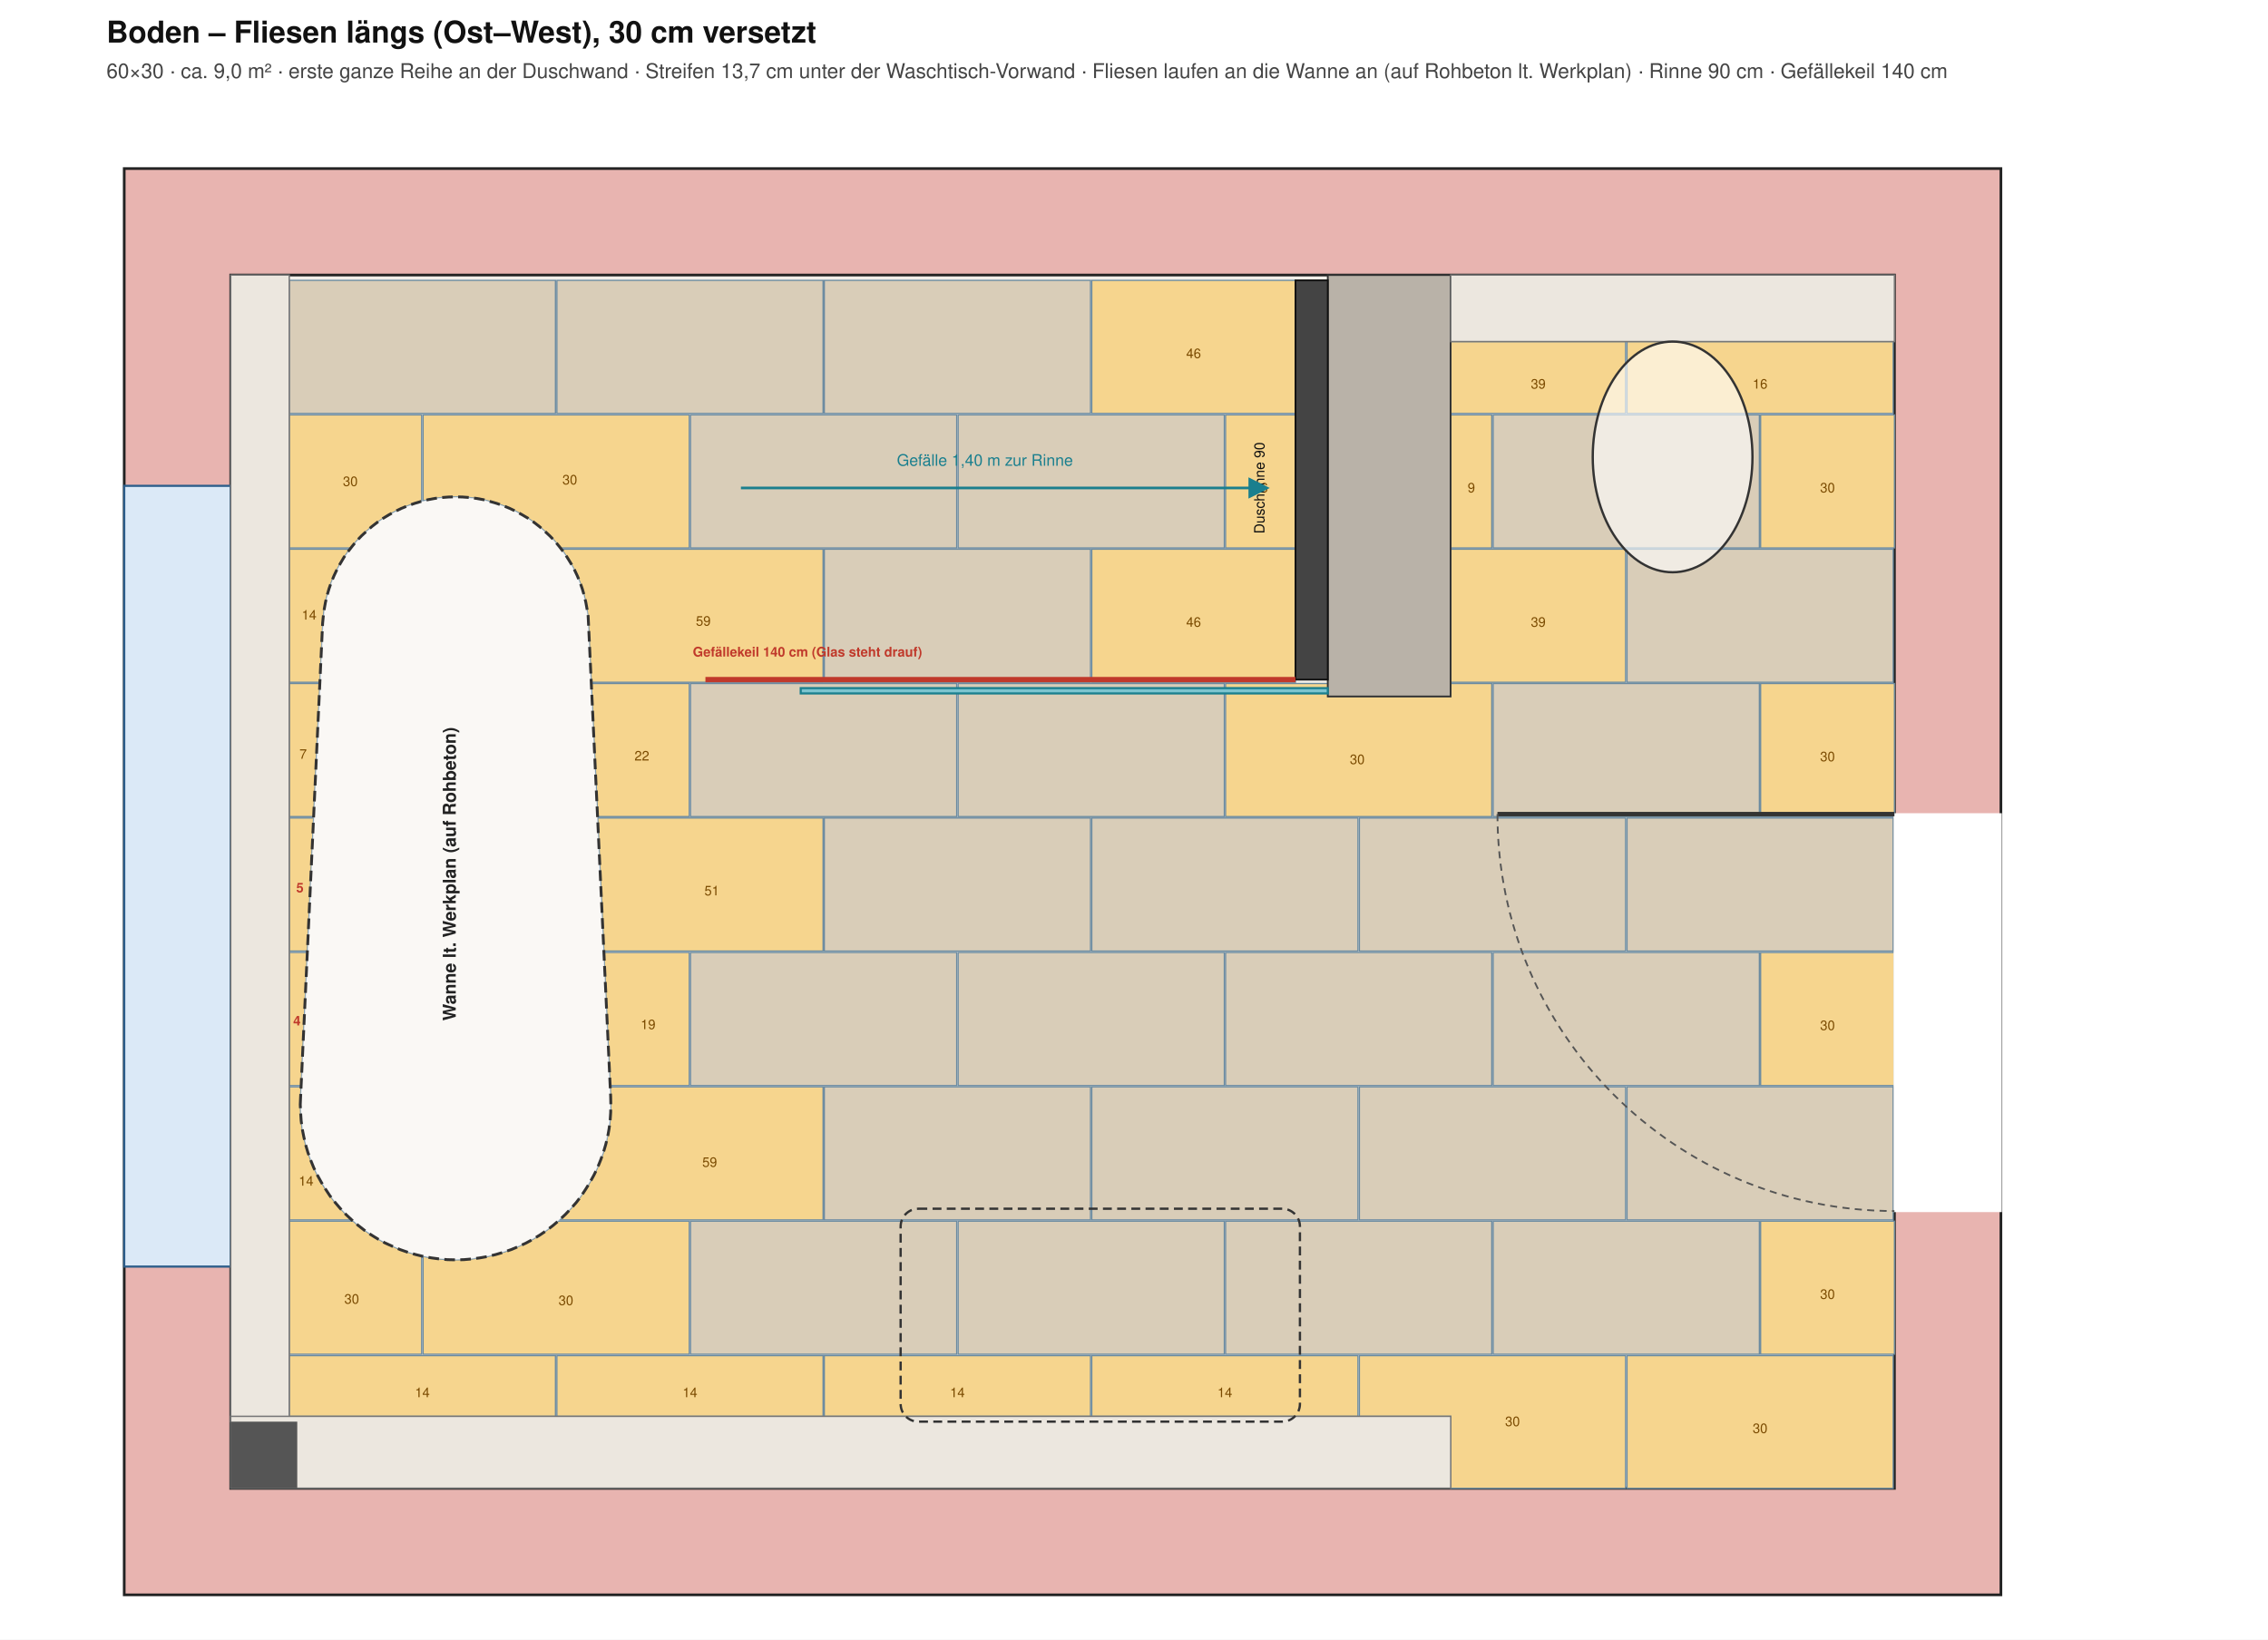
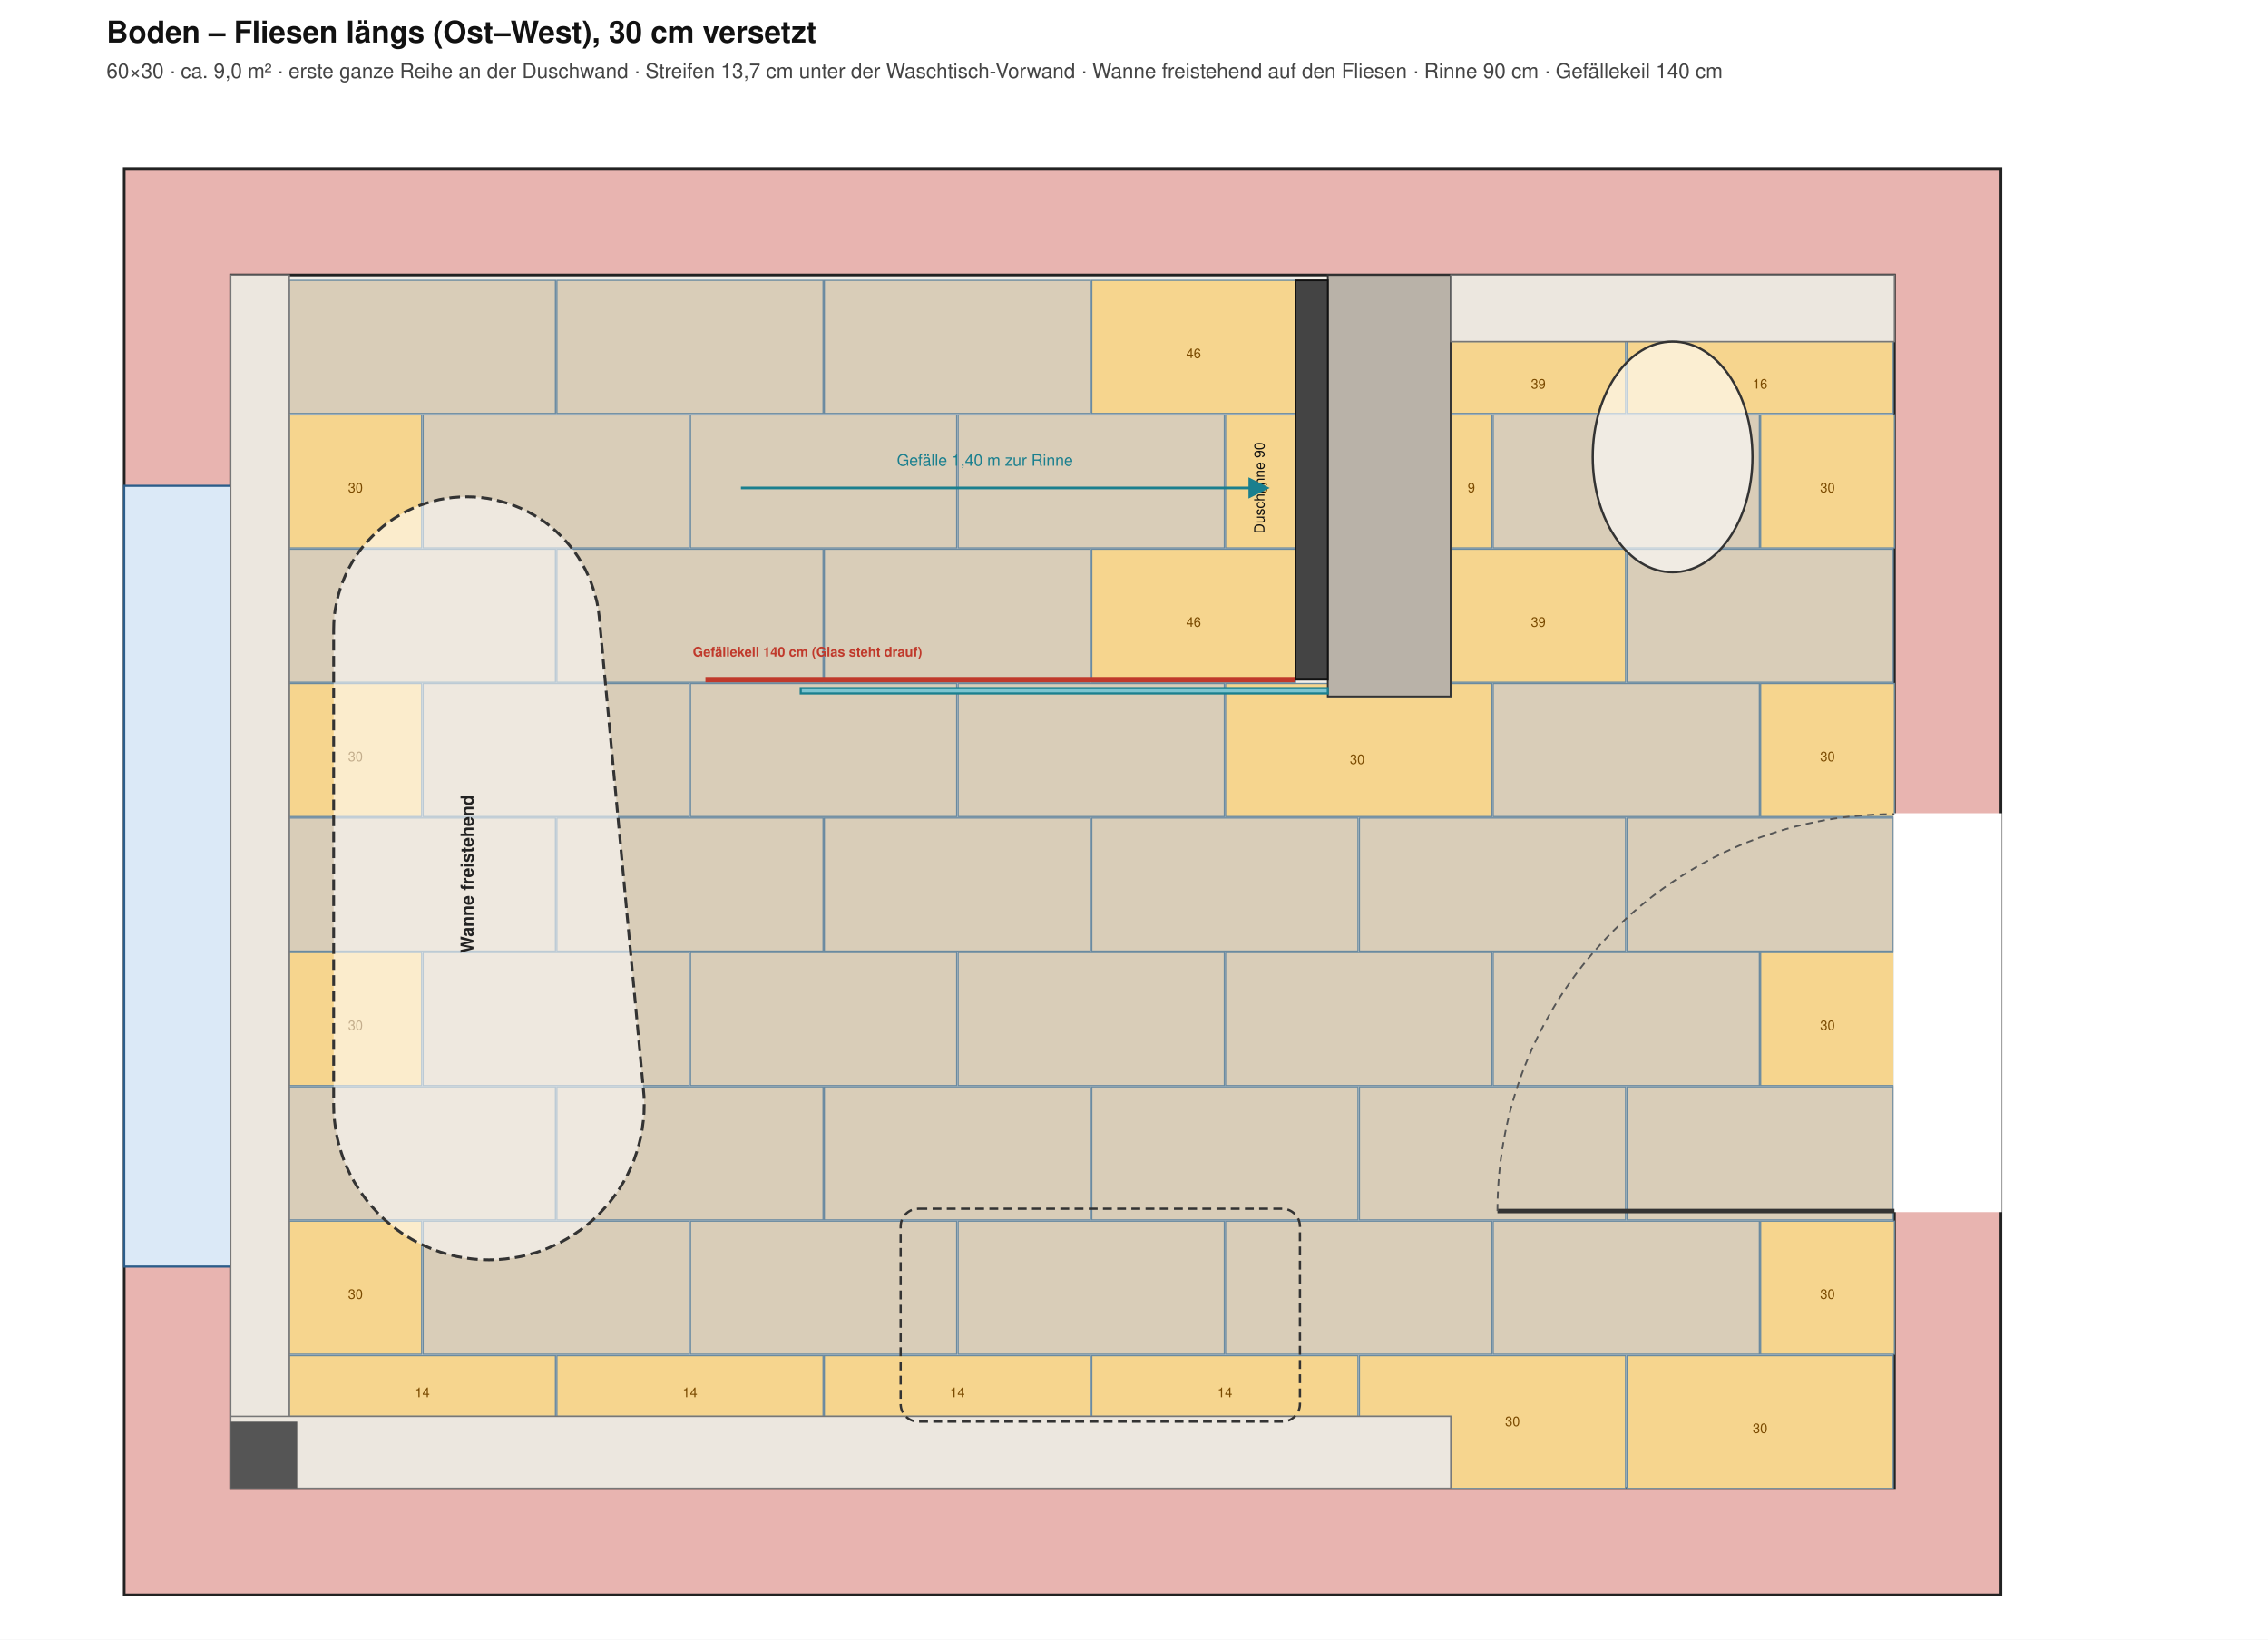
<svg xmlns="http://www.w3.org/2000/svg" width="1278" height="924" viewBox="0 0 1278 924" font-family="Helvetica, Arial, sans-serif">
  <defs>
    <marker id="arr" markerWidth="8" markerHeight="8" refX="6" refY="4" orient="auto">
      <path d="M0,0 L8,4 L0,8 Z" fill="#1a7f8e" />
    </marker>
    <marker id="arrw" markerWidth="8" markerHeight="8" refX="6" refY="4" orient="auto">
      <path d="M0,0 L8,4 L0,8 Z" fill="#fff" />
    </marker>
  </defs>
  <rect width="100%" height="100%" fill="white" />
  <g transform="translate(0,-95)">
    <text x="60" y="119" font-size="17" font-weight="bold" fill="#111">Boden – Fliesen längs (Ost–West), 30 cm versetzt</text>
-     <text x="60" y="139" font-size="11.5" fill="#444">60×30 · ca. 9,0 m² · erste ganze Reihe an der Duschwand · Streifen 13,7 cm unter der Waschtisch-Vorwand · Fliesen laufen an die Wanne an (auf Rohbeton lt. Werkplan) · Rinne 90 cm · Gefällekeil 140 cm</text>
+     <text x="60" y="139" font-size="11.5" fill="#444">60×30 · ca. 9,0 m² · erste ganze Reihe an der Duschwand · Streifen 13,7 cm unter der Waschtisch-Vorwand · Wanne freistehend auf den Fliesen · Rinne 90 cm · Gefällekeil 140 cm</text>
    <rect x="70.0" y="190.0" width="1057.5" height="803.8" fill="#e8b4b0" stroke="#222" stroke-width="1.5" />
    <rect x="130.0" y="250.0" width="937.5" height="683.8" fill="#f3efe9" stroke="#222" stroke-width="1.5" />
    <polygon points="313.0,328.0 313.0,253.0 163.0,253.0 163.0,328.0 313.0,328.0" fill="#d9cdb8" stroke="#6a8aa0" stroke-width="0.7" />
    <polygon points="313.8,328.0 463.8,328.0 463.8,253.0 313.8,253.0 313.8,328.0" fill="#d9cdb8" stroke="#6a8aa0" stroke-width="0.7" />
    <polygon points="464.5,328.0 614.5,328.0 614.5,253.0 464.5,253.0 464.5,328.0" fill="#d9cdb8" stroke="#6a8aa0" stroke-width="0.7" />
    <polygon points="615.2,328.0 730.0,328.0 730.0,253.0 615.2,253.0 615.2,328.0" fill="#f6d58e" stroke="#6a8aa0" stroke-width="0.7" />
    <text x="672.6" y="296.8" font-size="7.5" fill="#7a4a00" text-anchor="middle" font-weight="normal">46</text>
    <polygon points="916.0,328.0 916.0,287.5 817.5,287.5 817.5,328.0 916.0,328.0" fill="#f6d58e" stroke="#6a8aa0" stroke-width="0.7" />
    <text x="866.8" y="314.0" font-size="7.5" fill="#7a4a00" text-anchor="middle" font-weight="normal">39</text>
    <polygon points="916.8,328.0 1066.8,328.0 1066.8,287.5 916.8,287.5 916.8,328.0" fill="#f6d58e" stroke="#6a8aa0" stroke-width="0.7" />
    <text x="991.8" y="314.0" font-size="7.5" fill="#7a4a00" text-anchor="middle" font-weight="normal">16</text>
-     <polygon points="237.6,328.8 163.0,328.8 163.0,403.8 197.7,403.8 198.5,402.8 201.0,399.8 203.7,397.0 206.6,394.3 209.6,391.7 212.7,389.3 215.9,387.1 219.2,385.0 222.7,383.2 226.2,381.5 229.9,380.0 233.6,378.7 237.3,377.6 237.6,377.5 237.6,328.8" fill="#f6d58e" stroke="#6a8aa0" stroke-width="0.7" />
-     <text x="197.4" y="368.9" font-size="7.5" fill="#7a4a00" text-anchor="middle" font-weight="normal">30</text>
-     <polygon points="388.4,403.8 388.4,328.8 238.4,328.8 238.4,377.3 241.2,376.6 245.0,375.9 248.9,375.4 252.8,375.1 256.8,375.0 260.7,375.1 264.6,375.4 268.5,375.9 272.3,376.6 276.2,377.6 279.9,378.7 283.6,380.0 287.3,381.5 290.8,383.2 294.2,385.0 297.6,387.1 300.8,389.3 303.9,391.7 306.9,394.3 309.8,397.0 312.5,399.8 315.0,402.8 315.8,403.8 388.4,403.8" fill="#f6d58e" stroke="#6a8aa0" stroke-width="0.7" />
-     <text x="321.1" y="368.0" font-size="7.5" fill="#7a4a00" text-anchor="middle" font-weight="normal">30</text>
+     <polygon points="237.6,403.8 237.6,328.8 163.0,328.8 163.0,403.8 237.6,403.8" fill="#f6d58e" stroke="#6a8aa0" stroke-width="0.7" />
+     <text x="200.3" y="372.5" font-size="7.5" fill="#7a4a00" text-anchor="middle" font-weight="normal">30</text>
+     <polygon points="238.4,328.8 238.4,403.8 388.4,403.8 388.4,328.8 238.4,328.8" fill="#d9cdb8" stroke="#6a8aa0" stroke-width="0.7" />
    <polygon points="389.1,328.8 389.1,403.8 539.1,403.8 539.1,328.8 389.1,328.8" fill="#d9cdb8" stroke="#6a8aa0" stroke-width="0.7" />
    <polygon points="539.9,328.8 539.9,403.8 689.9,403.8 689.9,328.8 539.9,328.8" fill="#d9cdb8" stroke="#6a8aa0" stroke-width="0.7" />
    <polygon points="840.6,403.8 840.6,328.8 817.5,328.8 817.5,403.8 840.6,403.8" fill="#f6d58e" stroke="#6a8aa0" stroke-width="0.7" />
    <text x="829.1" y="372.5" font-size="7.5" fill="#7a4a00" text-anchor="middle" font-weight="normal">9</text>
    <polygon points="690.6,328.8 690.6,403.8 730.0,403.8 730.0,328.8 690.6,328.8" fill="#f6d58e" stroke="#6a8aa0" stroke-width="0.7" />
    <text x="710.3" y="372.5" font-size="7.5" fill="#7a4a00" text-anchor="middle" font-weight="normal">16</text>
    <polygon points="841.4,328.8 841.4,403.8 991.4,403.8 991.4,328.8 841.4,328.8" fill="#d9cdb8" stroke="#6a8aa0" stroke-width="0.7" />
    <polygon points="992.1,328.8 992.1,403.8 1067.5,403.8 1067.5,328.8 992.1,328.8" fill="#f6d58e" stroke="#6a8aa0" stroke-width="0.7" />
    <text x="1029.8" y="372.5" font-size="7.5" fill="#7a4a00" text-anchor="middle" font-weight="normal">30</text>
-     <polygon points="180.3,479.5 181.9,446.1 182.2,442.2 182.7,438.3 183.4,434.4 184.3,430.6 185.4,426.8 186.7,423.1 188.2,419.5 189.9,416.0 191.8,412.5 193.8,409.2 196.1,405.9 197.2,404.5 163.0,404.5 163.0,479.5 180.3,479.5" fill="#f6d58e" stroke="#6a8aa0" stroke-width="0.7" />
-     <text x="174.2" y="444.2" font-size="7.5" fill="#7a4a00" text-anchor="middle" font-weight="normal">14</text>
-     <polygon points="463.8,479.5 463.8,404.5 316.3,404.5 317.4,405.9 319.7,409.2 321.7,412.5 323.6,416.0 325.3,419.5 326.8,423.1 328.1,426.8 329.2,430.6 330.1,434.4 330.8,438.3 331.3,442.2 331.6,446.1 333.2,479.5 463.8,479.5" fill="#f6d58e" stroke="#6a8aa0" stroke-width="0.7" />
-     <text x="396.3" y="447.6" font-size="7.5" fill="#7a4a00" text-anchor="middle" font-weight="normal">59</text>
+     <polygon points="313.0,479.5 313.0,404.5 163.0,404.5 163.0,479.5 313.0,479.5" fill="#d9cdb8" stroke="#6a8aa0" stroke-width="0.7" />
+     <polygon points="313.8,404.5 313.8,479.5 463.8,479.5 463.8,404.5 313.8,404.5" fill="#d9cdb8" stroke="#6a8aa0" stroke-width="0.7" />
    <polygon points="464.5,404.5 464.5,479.5 614.5,479.5 614.5,404.5 464.5,404.5" fill="#d9cdb8" stroke="#6a8aa0" stroke-width="0.7" />
    <polygon points="615.2,404.5 615.2,479.5 730.0,479.5 730.0,404.5 615.2,404.5" fill="#f6d58e" stroke="#6a8aa0" stroke-width="0.7" />
    <text x="672.6" y="448.2" font-size="7.5" fill="#7a4a00" text-anchor="middle" font-weight="normal">46</text>
    <polygon points="916.0,479.5 916.0,404.5 817.5,404.5 817.5,479.5 916.0,479.5" fill="#f6d58e" stroke="#6a8aa0" stroke-width="0.7" />
    <text x="866.8" y="448.2" font-size="7.5" fill="#7a4a00" text-anchor="middle" font-weight="normal">39</text>
    <polygon points="916.8,404.5 916.8,479.5 1066.8,479.5 1066.8,404.5 916.8,404.5" fill="#d9cdb8" stroke="#6a8aa0" stroke-width="0.7" />
-     <polygon points="176.7,555.2 180.3,480.2 163.0,480.2 163.0,555.2 176.7,555.2" fill="#f6d58e" stroke="#6a8aa0" stroke-width="0.7" />
-     <text x="170.8" y="522.6" font-size="7.5" fill="#7a4a00" text-anchor="middle" font-weight="normal">7</text>
-     <polygon points="388.4,555.2 388.4,480.2 333.2,480.2 336.8,555.2 388.4,555.2" fill="#f6d58e" stroke="#6a8aa0" stroke-width="0.7" />
-     <text x="361.7" y="523.6" font-size="7.5" fill="#7a4a00" text-anchor="middle" font-weight="normal">22</text>
+     <polygon points="237.6,555.2 237.6,480.2 163.0,480.2 163.0,555.2 237.6,555.2" fill="#f6d58e" stroke="#6a8aa0" stroke-width="0.7" />
+     <text x="200.3" y="524.0" font-size="7.5" fill="#7a4a00" text-anchor="middle" font-weight="normal">30</text>
+     <polygon points="238.4,480.2 238.4,555.2 388.4,555.2 388.4,480.2 238.4,480.2" fill="#d9cdb8" stroke="#6a8aa0" stroke-width="0.7" />
    <polygon points="389.1,480.2 389.1,555.2 539.1,555.2 539.1,480.2 389.1,480.2" fill="#d9cdb8" stroke="#6a8aa0" stroke-width="0.7" />
    <polygon points="539.9,480.2 539.9,555.2 689.9,555.2 689.9,480.2 539.9,480.2" fill="#d9cdb8" stroke="#6a8aa0" stroke-width="0.7" />
    <polygon points="690.6,480.2 690.6,555.2 840.6,555.2 840.6,480.2 817.5,480.2 817.5,487.5 748.2,487.5 748.2,480.2 690.6,480.2" fill="#f6d58e" stroke="#6a8aa0" stroke-width="0.7" />
    <text x="764.8" y="525.6" font-size="7.5" fill="#7a4a00" text-anchor="middle" font-weight="normal">30</text>
    <polygon points="841.4,480.2 841.4,555.2 991.4,555.2 991.4,480.2 841.4,480.2" fill="#d9cdb8" stroke="#6a8aa0" stroke-width="0.7" />
    <polygon points="992.1,480.2 992.1,555.2 1067.5,555.2 1067.5,480.2 992.1,480.2" fill="#f6d58e" stroke="#6a8aa0" stroke-width="0.7" />
    <text x="1029.8" y="524.0" font-size="7.5" fill="#7a4a00" text-anchor="middle" font-weight="normal">30</text>
-     <polygon points="173.2,631.0 176.7,556.0 163.0,556.0 163.0,631.0 173.2,631.0" fill="#f6d58e" stroke="#6a8aa0" stroke-width="0.7" />
-     <text x="169.0" y="597.9" font-size="7.5" fill="#c0392b" text-anchor="middle" font-weight="bold">5</text>
-     <polygon points="463.8,631.0 463.8,556.0 336.8,556.0 340.3,631.0 463.8,631.0" fill="#f6d58e" stroke="#6a8aa0" stroke-width="0.7" />
-     <text x="401.1" y="599.6" font-size="7.5" fill="#7a4a00" text-anchor="middle" font-weight="normal">51</text>
+     <polygon points="313.0,631.0 313.0,556.0 163.0,556.0 163.0,631.0 313.0,631.0" fill="#d9cdb8" stroke="#6a8aa0" stroke-width="0.7" />
+     <polygon points="313.8,556.0 313.8,631.0 463.8,631.0 463.8,556.0 313.8,556.0" fill="#d9cdb8" stroke="#6a8aa0" stroke-width="0.7" />
    <polygon points="464.5,556.0 464.5,631.0 614.5,631.0 614.5,556.0 464.5,556.0" fill="#d9cdb8" stroke="#6a8aa0" stroke-width="0.7" />
    <polygon points="615.2,556.0 615.2,631.0 765.2,631.0 765.2,556.0 615.2,556.0" fill="#d9cdb8" stroke="#6a8aa0" stroke-width="0.7" />
    <polygon points="766.0,556.0 766.0,631.0 916.0,631.0 916.0,556.0 766.0,556.0" fill="#d9cdb8" stroke="#6a8aa0" stroke-width="0.7" />
    <polygon points="916.8,556.0 916.8,631.0 1066.8,631.0 1066.8,556.0 916.8,556.0" fill="#d9cdb8" stroke="#6a8aa0" stroke-width="0.7" />
-     <polygon points="169.7,706.8 173.2,631.8 163.0,631.8 163.0,706.8 169.7,706.8" fill="#f6d58e" stroke="#6a8aa0" stroke-width="0.7" />
-     <text x="167.3" y="672.9" font-size="7.5" fill="#c0392b" text-anchor="middle" font-weight="bold">4</text>
-     <polygon points="388.4,706.8 388.4,631.8 340.3,631.8 343.8,706.8 388.4,706.8" fill="#f6d58e" stroke="#6a8aa0" stroke-width="0.7" />
-     <text x="365.2" y="675.0" font-size="7.5" fill="#7a4a00" text-anchor="middle" font-weight="normal">19</text>
+     <polygon points="237.6,706.8 237.6,631.8 163.0,631.8 163.0,706.8 237.6,706.8" fill="#f6d58e" stroke="#6a8aa0" stroke-width="0.7" />
+     <text x="200.3" y="675.5" font-size="7.5" fill="#7a4a00" text-anchor="middle" font-weight="normal">30</text>
+     <polygon points="238.4,631.8 238.4,706.8 388.4,706.8 388.4,631.8 238.4,631.8" fill="#d9cdb8" stroke="#6a8aa0" stroke-width="0.7" />
    <polygon points="389.1,631.8 389.1,706.8 539.1,706.8 539.1,631.8 389.1,631.8" fill="#d9cdb8" stroke="#6a8aa0" stroke-width="0.7" />
    <polygon points="539.9,631.8 539.9,706.8 689.9,706.8 689.9,631.8 539.9,631.8" fill="#d9cdb8" stroke="#6a8aa0" stroke-width="0.7" />
    <polygon points="690.6,631.8 690.6,706.8 840.6,706.8 840.6,631.8 690.6,631.8" fill="#d9cdb8" stroke="#6a8aa0" stroke-width="0.7" />
    <polygon points="841.4,631.8 841.4,706.8 991.4,706.8 991.4,631.8 841.4,631.8" fill="#d9cdb8" stroke="#6a8aa0" stroke-width="0.7" />
    <polygon points="992.1,631.8 992.1,706.8 1067.5,706.8 1067.5,631.8 992.1,631.8" fill="#f6d58e" stroke="#6a8aa0" stroke-width="0.7" />
    <text x="1029.8" y="675.5" font-size="7.5" fill="#7a4a00" text-anchor="middle" font-weight="normal">30</text>
-     <polygon points="198.2,782.5 194.9,779.4 191.7,776.0 188.7,772.6 186.0,768.9 183.4,765.2 181.0,761.2 178.8,757.2 176.8,753.1 175.1,748.9 173.5,744.5 172.2,740.1 171.2,735.7 170.3,731.2 169.7,726.6 169.4,722.1 169.2,717.5 169.4,712.9 169.6,707.5 163.0,707.5 163.0,782.5 198.2,782.5" fill="#f6d58e" stroke="#6a8aa0" stroke-width="0.7" />
-     <text x="172.5" y="763.2" font-size="7.5" fill="#7a4a00" text-anchor="middle" font-weight="normal">14</text>
-     <polygon points="463.8,782.5 463.8,707.5 343.9,707.5 344.1,712.9 344.2,717.5 344.1,722.1 343.8,726.6 343.2,731.2 342.3,735.7 341.3,740.1 340.0,744.5 338.4,748.9 336.7,753.1 334.7,757.2 332.5,761.2 330.1,765.2 327.5,768.9 324.8,772.6 321.8,776.0 318.6,779.4 315.3,782.5 463.8,782.5" fill="#f6d58e" stroke="#6a8aa0" stroke-width="0.7" />
-     <text x="399.9" y="752.6" font-size="7.5" fill="#7a4a00" text-anchor="middle" font-weight="normal">59</text>
+     <polygon points="313.0,782.5 313.0,707.5 163.0,707.5 163.0,782.5 313.0,782.5" fill="#d9cdb8" stroke="#6a8aa0" stroke-width="0.7" />
+     <polygon points="313.8,707.5 313.8,782.5 463.8,782.5 463.8,707.5 313.8,707.5" fill="#d9cdb8" stroke="#6a8aa0" stroke-width="0.7" />
    <polygon points="464.5,707.5 464.5,782.5 614.5,782.5 614.5,707.5 464.5,707.5" fill="#d9cdb8" stroke="#6a8aa0" stroke-width="0.7" />
    <polygon points="615.2,707.5 615.2,782.5 765.2,782.5 765.2,707.5 615.2,707.5" fill="#d9cdb8" stroke="#6a8aa0" stroke-width="0.7" />
    <polygon points="766.0,707.5 766.0,782.5 916.0,782.5 916.0,707.5 766.0,707.5" fill="#d9cdb8" stroke="#6a8aa0" stroke-width="0.7" />
    <polygon points="916.8,707.5 916.8,782.5 1066.8,782.5 1066.8,707.5 916.8,707.5" fill="#d9cdb8" stroke="#6a8aa0" stroke-width="0.7" />
-     <polygon points="237.6,858.2 237.6,802.9 234.1,802.0 229.7,800.7 225.4,799.2 221.2,797.4 217.0,795.5 213.0,793.3 209.1,790.9 205.3,788.3 201.7,785.5 199.0,783.2 163.0,783.2 163.0,858.2 237.6,858.2" fill="#f6d58e" stroke="#6a8aa0" stroke-width="0.7" />
-     <text x="198.2" y="829.7" font-size="7.5" fill="#7a4a00" text-anchor="middle" font-weight="normal">30</text>
-     <polygon points="238.4,858.2 388.4,858.2 388.4,783.2 314.5,783.2 311.8,785.5 308.2,788.3 304.4,790.9 300.5,793.3 296.5,795.5 292.3,797.4 288.1,799.2 283.8,800.7 279.4,802.0 274.9,803.1 270.4,803.9 265.9,804.5 261.3,804.9 256.8,805.0 252.2,804.9 247.6,804.5 243.1,803.9 238.6,803.1 238.4,803.0 238.4,858.2" fill="#f6d58e" stroke="#6a8aa0" stroke-width="0.7" />
-     <text x="318.9" y="830.5" font-size="7.5" fill="#7a4a00" text-anchor="middle" font-weight="normal">30</text>
+     <polygon points="237.6,858.2 237.6,783.2 163.0,783.2 163.0,858.2 237.6,858.2" fill="#f6d58e" stroke="#6a8aa0" stroke-width="0.7" />
+     <text x="200.3" y="827.0" font-size="7.5" fill="#7a4a00" text-anchor="middle" font-weight="normal">30</text>
+     <polygon points="238.4,783.2 238.4,858.2 388.4,858.2 388.4,783.2 238.4,783.2" fill="#d9cdb8" stroke="#6a8aa0" stroke-width="0.7" />
    <polygon points="389.1,783.2 389.1,858.2 539.1,858.2 539.1,783.2 389.1,783.2" fill="#d9cdb8" stroke="#6a8aa0" stroke-width="0.7" />
    <polygon points="539.9,783.2 539.9,858.2 689.9,858.2 689.9,783.2 539.9,783.2" fill="#d9cdb8" stroke="#6a8aa0" stroke-width="0.7" />
    <polygon points="690.6,783.2 690.6,858.2 840.6,858.2 840.6,783.2 690.6,783.2" fill="#d9cdb8" stroke="#6a8aa0" stroke-width="0.7" />
    <polygon points="841.4,783.2 841.4,858.2 991.4,858.2 991.4,783.2 841.4,783.2" fill="#d9cdb8" stroke="#6a8aa0" stroke-width="0.7" />
    <polygon points="992.1,783.2 992.1,858.2 1067.5,858.2 1067.5,783.2 992.1,783.2" fill="#f6d58e" stroke="#6a8aa0" stroke-width="0.7" />
    <text x="1029.8" y="827.0" font-size="7.5" fill="#7a4a00" text-anchor="middle" font-weight="normal">30</text>
    <polygon points="313.0,859.0 163.0,859.0 163.0,893.2 313.0,893.2 313.0,859.0" fill="#f6d58e" stroke="#6a8aa0" stroke-width="0.7" />
    <text x="238.0" y="882.4" font-size="7.5" fill="#7a4a00" text-anchor="middle" font-weight="normal">14</text>
    <polygon points="463.8,859.0 313.8,859.0 313.8,893.2 463.8,893.2 463.8,859.0" fill="#f6d58e" stroke="#6a8aa0" stroke-width="0.7" />
    <text x="388.8" y="882.4" font-size="7.5" fill="#7a4a00" text-anchor="middle" font-weight="normal">14</text>
    <polygon points="614.5,859.0 464.5,859.0 464.5,893.2 614.5,893.2 614.5,859.0" fill="#f6d58e" stroke="#6a8aa0" stroke-width="0.7" />
    <text x="539.5" y="882.4" font-size="7.5" fill="#7a4a00" text-anchor="middle" font-weight="normal">14</text>
    <polygon points="765.2,859.0 615.2,859.0 615.2,893.2 765.2,893.2 765.2,859.0" fill="#f6d58e" stroke="#6a8aa0" stroke-width="0.7" />
    <text x="690.2" y="882.4" font-size="7.5" fill="#7a4a00" text-anchor="middle" font-weight="normal">14</text>
    <polygon points="916.0,859.0 766.0,859.0 766.0,893.2 817.5,893.2 817.5,933.8 916.0,933.8 916.0,859.0" fill="#f6d58e" stroke="#6a8aa0" stroke-width="0.7" />
    <text x="852.3" y="898.7" font-size="7.5" fill="#7a4a00" text-anchor="middle" font-weight="normal">30</text>
    <polygon points="1066.8,859.0 916.8,859.0 916.8,933.8 1066.8,933.8 1066.8,859.0" fill="#f6d58e" stroke="#6a8aa0" stroke-width="0.7" />
    <text x="991.8" y="902.6" font-size="7.5" fill="#7a4a00" text-anchor="middle" font-weight="normal">30</text>
    <rect x="70.0" y="368.8" width="60.0" height="440.0" fill="#dbe9f7" stroke="#2c5d8a" stroke-width="1.2" />
    <rect x="130.0" y="250.0" width="33.0" height="646.2" fill="#ece7df" stroke="#777" stroke-width="0.8" />
    <rect x="130.0" y="893.2" width="687.5" height="40.5" fill="#ece7df" stroke="#777" stroke-width="0.8" />
    <rect x="130.0" y="896.2" width="37.5" height="37.5" fill="#555" />
    <rect x="748.2" y="250.0" width="69.2" height="237.5" fill="#b9b2a8" stroke="#333" />
    <rect x="817.5" y="250.0" width="250.0" height="37.5" fill="#ece7df" stroke="#777" stroke-width="0.8" />
    <rect x="1067.5" y="553.8" width="60.0" height="223.8" fill="#fff" stroke="#fff" />
-     <line x1="1067.5" y1="553.8" x2="843.8" y2="553.8" stroke="#333" stroke-width="2.5" />
-     <path d="M843.8,553.8 A223.8,223.8 0 0 0 1067.5,777.5" fill="none" stroke="#555" stroke-dasharray="4 3" />
-     <path d="M169.2,717.5 L169.4,712.9 L181.8,446.1 L182.2,442.1 L182.7,438.3 L183.4,434.4 L184.3,430.6 L185.4,426.8 L186.7,423.1 L188.2,419.5 L189.9,415.9 L191.8,412.5 L193.8,409.1 L196.1,405.9 L198.5,402.8 L201.0,399.8 L203.7,397.0 L206.6,394.3 L209.6,391.7 L212.7,389.3 L215.9,387.1 L219.2,385.1 L222.7,383.2 L226.2,381.5 L229.9,380.0 L233.6,378.7 L237.3,377.6 L241.2,376.6 L245.0,375.9 L248.9,375.4 L252.8,375.1 L256.8,375.0 L260.7,375.1 L264.6,375.4 L268.5,375.9 L272.4,376.6 L276.1,377.6 L279.9,378.7 L283.6,380.0 L287.2,381.5 L290.8,383.2 L294.2,385.1 L297.6,387.1 L300.8,389.3 L303.9,391.7 L306.9,394.3 L309.8,397.0 L312.5,399.8 L315.0,402.8 L317.4,405.9 L319.6,409.1 L321.7,412.5 L323.6,415.9 L325.3,419.5 L326.8,423.1 L328.1,426.8 L329.2,430.6 L330.1,434.4 L330.8,438.3 L331.4,442.1 L331.6,446.1 L344.1,712.9 L344.2,717.5 L344.1,722.1 L343.8,726.6 L343.2,731.2 L342.4,735.7 L341.3,740.1 L340.0,744.5 L338.4,748.9 L336.7,753.1 L334.7,757.2 L332.5,761.2 L330.1,765.1 L327.6,768.9 L324.8,772.6 L321.8,776.0 L318.6,779.4 L315.3,782.5 L311.8,785.5 L308.2,788.3 L304.4,790.9 L300.5,793.3 L296.5,795.5 L292.4,797.4 L288.1,799.2 L283.8,800.7 L279.4,802.0 L274.9,803.1 L270.4,803.9 L265.9,804.5 L261.3,804.9 L256.8,805.0 L252.2,804.9 L247.6,804.5 L243.1,803.9 L238.6,803.1 L234.1,802.0 L229.7,800.7 L225.4,799.2 L221.2,797.4 L217.0,795.5 L213.0,793.3 L209.1,790.9 L205.3,788.3 L201.7,785.5 L198.2,782.5 L194.9,779.4 L191.7,776.0 L188.8,772.6 L185.9,768.9 L183.4,765.1 L181.0,761.2 L178.8,757.2 L176.8,753.1 L175.1,748.9 L173.5,744.5 L172.2,740.1 L171.2,735.7 L170.3,731.2 L169.7,726.6 L169.4,722.1 Z" fill="#ffffff" fill-opacity="0.55" stroke="#333" stroke-width="1.6" stroke-dasharray="6 3" />
-     <text x="256.8" y="587.5" font-size="10" fill="#222" text-anchor="middle" font-weight="bold" transform="rotate(-90 256.8 587.5)">Wanne lt. Werkplan (auf Rohbeton)</text>
+     <line x1="1067.5" y1="777.5" x2="843.8" y2="777.5" stroke="#333" stroke-width="2.5" />
+     <path d="M843.8,777.5 A223.8,223.8 0 0 1 1067.5,553.8" fill="none" stroke="#555" stroke-dasharray="4 3" />
+     <path d="M188.0,450.0 L188.1,446.1 L188.4,442.1 L188.9,438.3 L189.7,434.4 L190.6,430.6 L191.7,426.8 L193.0,423.1 L194.5,419.5 L196.2,415.9 L198.1,412.5 L200.1,409.1 L202.3,405.9 L204.7,402.8 L207.3,399.8 L210.0,397.0 L212.8,394.3 L215.8,391.7 L218.9,389.3 L222.2,387.1 L225.5,385.1 L228.9,383.2 L232.5,381.5 L236.1,380.0 L239.8,378.7 L243.6,377.6 L247.4,376.6 L251.3,375.9 L255.2,375.4 L259.1,375.1 L263.0,375.0 L266.9,375.1 L270.9,375.4 L274.7,375.9 L278.6,376.6 L282.4,377.6 L286.2,378.7 L289.9,380.0 L293.5,381.5 L297.1,383.2 L300.5,385.1 L303.9,387.1 L307.1,389.3 L310.2,391.7 L313.2,394.3 L316.0,397.0 L318.7,399.8 L321.3,402.8 L323.7,405.9 L325.9,409.1 L327.9,412.5 L329.8,415.9 L331.5,419.5 L333.0,423.1 L334.3,426.8 L335.4,430.6 L336.4,434.4 L337.1,438.3 L337.6,442.1 L362.5,708.4 L362.9,712.9 L363.0,717.5 L362.9,722.1 L362.5,726.6 L361.9,731.2 L361.1,735.7 L360.0,740.1 L358.7,744.5 L357.2,748.9 L355.4,753.1 L353.5,757.2 L351.3,761.2 L348.9,765.1 L346.3,768.9 L343.5,772.6 L340.5,776.0 L337.4,779.4 L334.1,782.5 L330.6,785.5 L326.9,788.3 L323.1,790.9 L319.2,793.3 L315.2,795.5 L311.1,797.4 L306.9,799.2 L302.6,800.7 L298.1,802.0 L293.7,803.1 L289.2,803.9 L284.6,804.5 L280.1,804.9 L275.5,805.0 L270.9,804.9 L266.4,804.5 L261.8,803.9 L257.3,803.1 L252.8,802.0 L248.4,800.7 L244.2,799.2 L239.9,797.4 L235.8,795.5 L231.8,793.3 L227.8,790.9 L224.1,788.3 L220.4,785.5 L216.9,782.5 L213.6,779.4 L210.5,776.0 L207.5,772.6 L204.7,768.9 L202.1,765.1 L199.7,761.2 L197.5,757.2 L195.6,753.1 L193.8,748.9 L192.3,744.5 L191.0,740.1 L189.9,735.7 L189.1,731.2 L188.5,726.6 L188.1,722.1 L188.0,717.5 Z" fill="#ffffff" fill-opacity="0.55" stroke="#333" stroke-width="1.6" stroke-dasharray="6 3" />
+     <text x="266.8" y="587.5" font-size="10" fill="#222" text-anchor="middle" font-weight="bold" transform="rotate(-90 266.8 587.5)">Wanne freistehend</text>
    <ellipse cx="942.5" cy="352.5" rx="45.0" ry="65.0" fill="#fff" fill-opacity="0.6" stroke="#333" stroke-width="1.3" />
    <rect x="507.5" y="776.2" width="225.0" height="120.0" rx="10" fill="none" stroke="#333" stroke-width="1.3" stroke-dasharray="5 3" />
    <rect x="451.2" y="482.8" width="297.0" height="3.0" fill="#7cc4cf" stroke="#1a7f8e" stroke-width="1.2" />
    <rect x="730.0" y="253.0" width="18.2" height="225.0" fill="#444" stroke="#111" />
    <text x="712.5" y="370.0" font-size="8" fill="#111" text-anchor="middle" font-weight="normal" transform="rotate(-90 712.5 370.0)">Duschrinne 90</text>
    <line x1="397.5" y1="478.0" x2="730.0" y2="478.0" stroke="#c0392b" stroke-width="3" />
    <text x="455.0" y="465.0" font-size="7.5" fill="#c0392b" text-anchor="middle" font-weight="bold">Gefällekeil 140 cm (Glas steht drauf)</text>
    <path d="M417.5,370.0 L712.5,370.0" stroke="#1a7f8e" stroke-width="1.5" marker-end="url(#arr)" />
    <text x="555.0" y="357.5" font-size="9" fill="#1a7f8e" text-anchor="middle" font-weight="normal">Gefälle 1,40 m zur Rinne</text>
  </g>
</svg>
